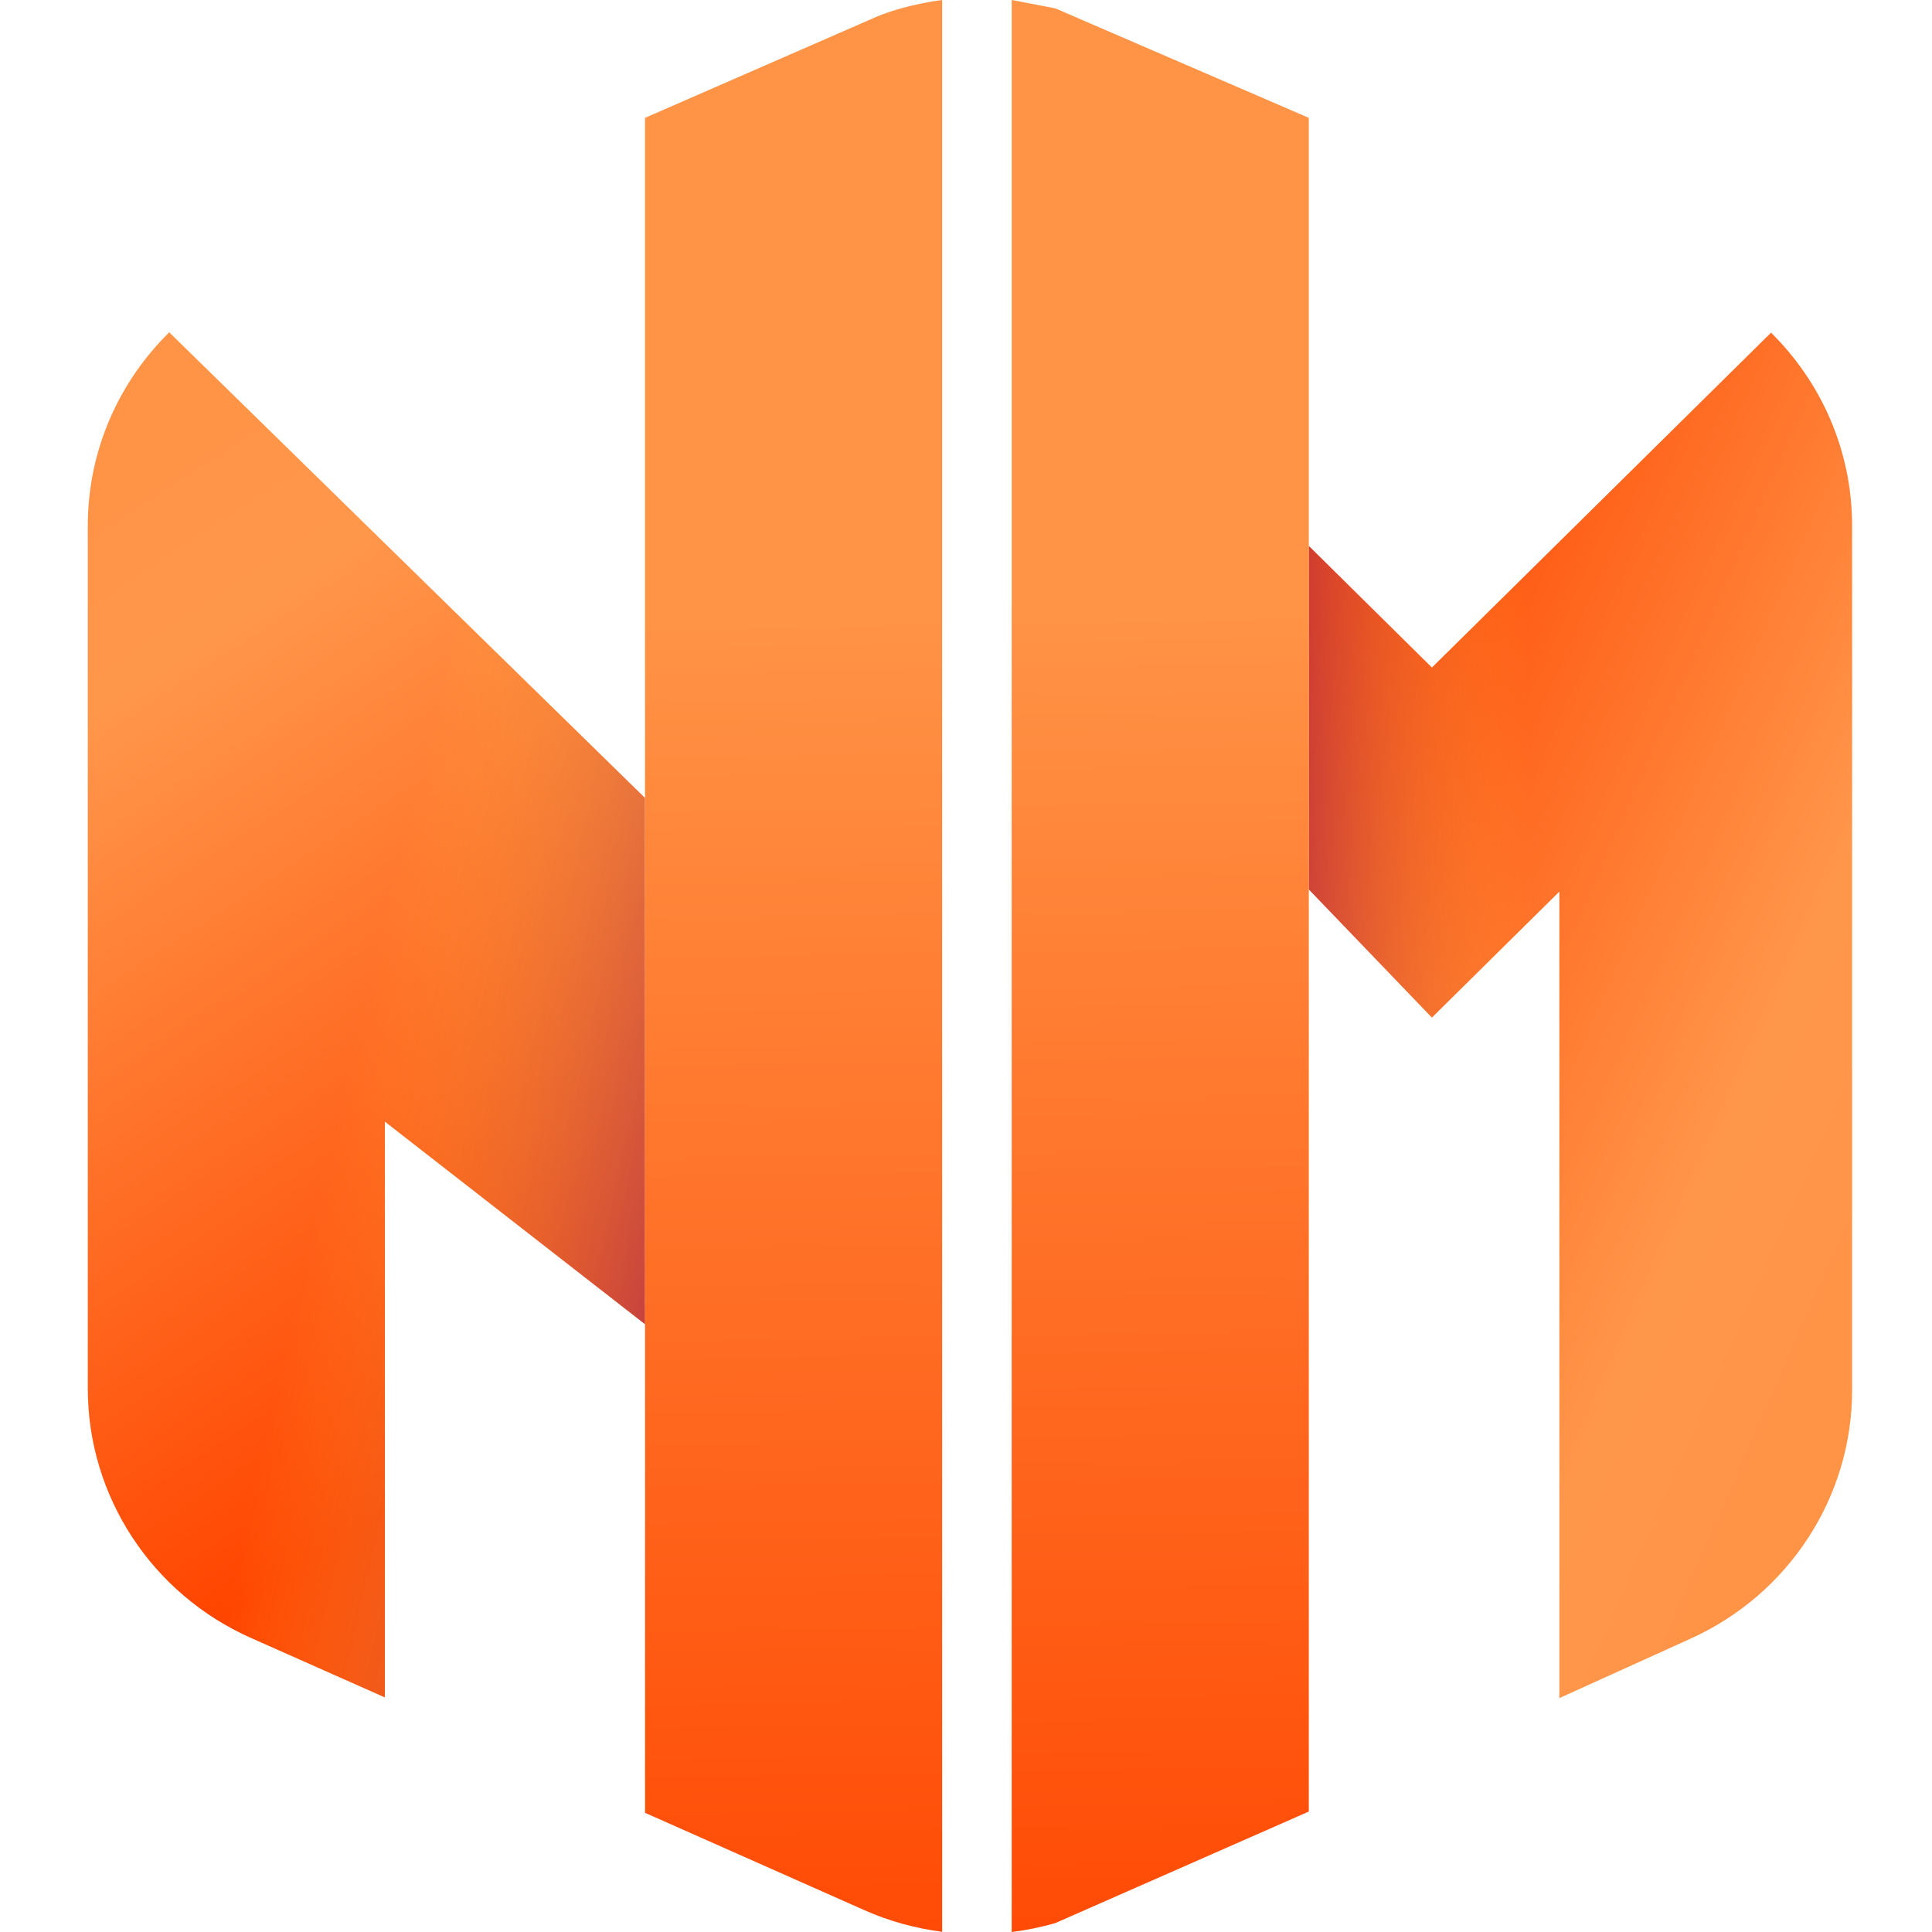
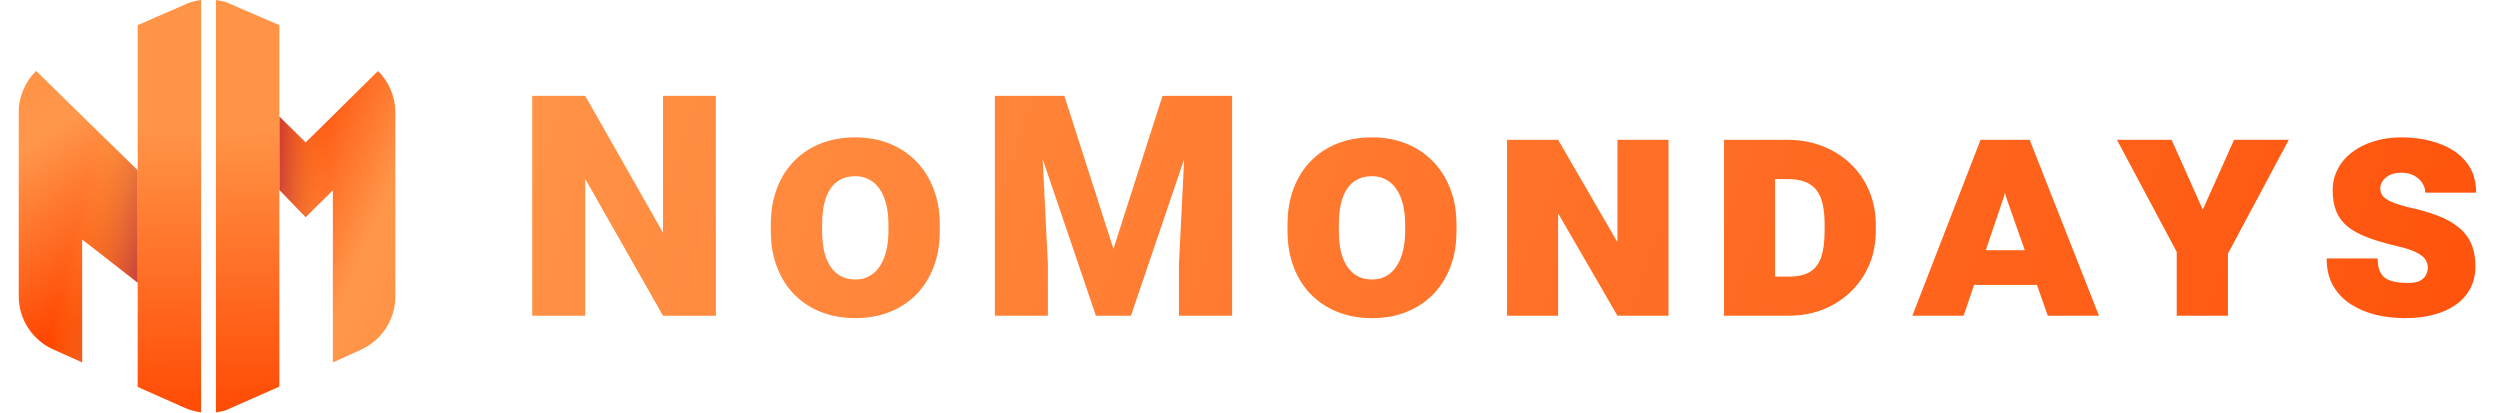
- <svg xmlns="http://www.w3.org/2000/svg" width="32" height="32" viewBox="0 0 32 32" fill="none">
-   <path d="M2.803 5.504C1.97 6.324 1.454 7.458 1.454 8.712V23C1.454 24.783 2.513 26.4 4.16 27.131L6.375 28.114V18.578L10.683 21.932V13.217L2.803 5.504Z" fill="url(#paint0_linear_1687_201)" />
-   <path opacity="0.7" d="M2.803 5.504C1.97 6.324 1.454 7.458 1.454 8.712V23C1.454 24.783 2.513 26.4 4.16 27.131L6.375 28.114V18.578L10.683 21.932V13.217L2.803 5.504Z" fill="url(#paint1_linear_1687_201)" />
-   <path d="M10.684 1.952V13.217V21.933V25.189V30.026L14.318 31.639C14.731 31.822 15.165 31.94 15.605 31.997V0C15.605 0 15.009 0.07 14.515 0.279L10.684 1.952Z" fill="url(#paint2_linear_1687_201)" />
-   <path d="M29.334 5.51L23.717 11.057L21.678 9.043V14.731L23.717 16.854L25.828 14.768V28.126L28.004 27.14C29.633 26.402 30.677 24.794 30.677 23.024V8.712C30.677 7.461 30.164 6.329 29.334 5.51Z" fill="url(#paint3_linear_1687_201)" />
-   <path opacity="0.5" d="M29.334 5.51L23.717 11.057L21.678 9.043V14.731L23.717 16.854L25.828 14.768V28.126L28.004 27.14C29.633 26.402 30.677 24.794 30.677 23.024V8.712C30.677 7.461 30.164 6.329 29.334 5.51Z" fill="url(#paint4_linear_1687_201)" />
-   <path d="M16.757 0V32C17.001 31.97 17.243 31.921 17.48 31.852L21.678 30.005V14.731V1.952L17.48 0.139C17.128 0.07 16.757 0 16.757 0Z" fill="url(#paint5_linear_1687_201)" />
+ <svg xmlns="http://www.w3.org/2000/svg" width="194" height="32" viewBox="0 0 194 32" fill="none">
+   <path d="M2.803 5.504C1.97 6.324 1.454 7.458 1.454 8.712V23C1.454 24.783 2.513 26.4 4.16 27.131L6.375 28.114V18.578L10.683 21.932V13.217L2.803 5.504Z" fill="url(#paint0_linear_1687_200)" />
+   <path opacity="0.7" d="M2.803 5.504C1.97 6.324 1.454 7.458 1.454 8.712V23C1.454 24.783 2.513 26.4 4.16 27.131L6.375 28.114V18.578L10.683 21.932V13.217L2.803 5.504Z" fill="url(#paint1_linear_1687_200)" />
+   <path d="M10.684 1.952V13.217V21.933V25.189V30.026L14.318 31.639C14.731 31.822 15.165 31.94 15.605 31.997V0C15.605 0 15.009 0.07 14.515 0.279L10.684 1.952Z" fill="url(#paint2_linear_1687_200)" />
+   <path d="M29.334 5.51L23.717 11.057L21.678 9.043V14.731L23.717 16.854L25.828 14.768V28.126L28.004 27.14C29.633 26.402 30.677 24.794 30.677 23.024V8.712C30.677 7.461 30.164 6.329 29.334 5.51Z" fill="url(#paint3_linear_1687_200)" />
+   <path opacity="0.5" d="M29.334 5.51L23.717 11.057L21.678 9.043V14.731L23.717 16.854L25.828 14.768V28.126L28.004 27.14C29.633 26.402 30.677 24.794 30.677 23.024V8.712C30.677 7.461 30.164 6.329 29.334 5.51Z" fill="url(#paint4_linear_1687_200)" />
+   <path d="M16.757 0V32C17.001 31.97 17.243 31.921 17.48 31.852L21.678 30.005V14.731V1.952L17.48 0.139C17.128 0.07 16.757 0 16.757 0Z" fill="url(#paint5_linear_1687_200)" />
+   <path d="M55.551 7.438V24.5H51.449L45.414 13.883V24.5H41.301V7.438H45.414L51.449 18.055V7.438H55.551ZM72.927 17.445V17.914C72.927 18.953 72.767 19.891 72.447 20.727C72.127 21.562 71.673 22.277 71.088 22.871C70.502 23.457 69.81 23.906 69.013 24.219C68.216 24.531 67.341 24.688 66.388 24.688C65.419 24.688 64.533 24.531 63.728 24.219C62.931 23.906 62.24 23.457 61.654 22.871C61.068 22.277 60.615 21.562 60.294 20.727C59.974 19.891 59.814 18.953 59.814 17.914V17.445C59.814 16.398 59.97 15.461 60.283 14.633C60.603 13.797 61.052 13.082 61.63 12.488C62.216 11.895 62.908 11.441 63.705 11.129C64.509 10.816 65.396 10.66 66.365 10.66C67.318 10.66 68.193 10.816 68.99 11.129C69.787 11.441 70.478 11.895 71.064 12.488C71.658 13.082 72.115 13.797 72.435 14.633C72.763 15.461 72.927 16.398 72.927 17.445ZM68.943 17.914V17.434C68.943 16.832 68.884 16.301 68.767 15.84C68.65 15.371 68.478 14.977 68.252 14.656C68.033 14.336 67.763 14.094 67.443 13.93C67.13 13.758 66.771 13.672 66.365 13.672C65.935 13.672 65.556 13.758 65.228 13.93C64.908 14.094 64.642 14.336 64.431 14.656C64.22 14.977 64.06 15.371 63.951 15.84C63.849 16.301 63.798 16.832 63.798 17.434V17.914C63.798 18.5 63.849 19.027 63.951 19.496C64.06 19.957 64.224 20.352 64.443 20.68C64.662 21.008 64.931 21.258 65.252 21.43C65.58 21.602 65.959 21.688 66.388 21.688C66.787 21.688 67.142 21.602 67.455 21.43C67.775 21.258 68.044 21.008 68.263 20.68C68.482 20.352 68.65 19.957 68.767 19.496C68.884 19.027 68.943 18.5 68.943 17.914ZM79.241 7.438H82.593L86.402 19.309L90.21 7.438H93.562L87.761 24.5H85.042L79.241 7.438ZM77.202 7.438H80.671L81.316 20.516V24.5H77.202V7.438ZM92.132 7.438H95.612V24.5H91.487V20.516L92.132 7.438ZM113.024 17.445V17.914C113.024 18.953 112.864 19.891 112.544 20.727C112.223 21.562 111.77 22.277 111.184 22.871C110.598 23.457 109.907 23.906 109.11 24.219C108.313 24.531 107.438 24.688 106.485 24.688C105.516 24.688 104.63 24.531 103.825 24.219C103.028 23.906 102.337 23.457 101.751 22.871C101.165 22.277 100.712 21.562 100.391 20.727C100.071 19.891 99.911 18.953 99.911 17.914V17.445C99.911 16.398 100.067 15.461 100.38 14.633C100.7 13.797 101.149 13.082 101.727 12.488C102.313 11.895 103.005 11.441 103.802 11.129C104.606 10.816 105.493 10.66 106.462 10.66C107.415 10.66 108.29 10.816 109.087 11.129C109.884 11.441 110.575 11.895 111.161 12.488C111.755 13.082 112.212 13.797 112.532 14.633C112.86 15.461 113.024 16.398 113.024 17.445ZM109.04 17.914V17.434C109.04 16.832 108.981 16.301 108.864 15.84C108.747 15.371 108.575 14.977 108.348 14.656C108.13 14.336 107.86 14.094 107.54 13.93C107.227 13.758 106.868 13.672 106.462 13.672C106.032 13.672 105.653 13.758 105.325 13.93C105.005 14.094 104.739 14.336 104.528 14.656C104.317 14.977 104.157 15.371 104.048 15.84C103.946 16.301 103.895 16.832 103.895 17.434V17.914C103.895 18.5 103.946 19.027 104.048 19.496C104.157 19.957 104.321 20.352 104.54 20.68C104.759 21.008 105.028 21.258 105.348 21.43C105.677 21.602 106.055 21.688 106.485 21.688C106.884 21.688 107.239 21.602 107.552 21.43C107.872 21.258 108.141 21.008 108.36 20.68C108.579 20.352 108.747 19.957 108.864 19.496C108.981 19.027 109.04 18.5 109.04 17.914ZM129.475 10.848V24.5H125.514L120.909 16.555V24.5H116.948V10.848H120.909L125.514 18.793V10.848H129.475ZM138.801 24.5H135.461L135.484 21.465H138.801C139.504 21.465 140.059 21.34 140.465 21.09C140.871 20.84 141.16 20.453 141.332 19.93C141.504 19.406 141.59 18.734 141.59 17.914V17.422C141.59 16.836 141.543 16.324 141.449 15.887C141.355 15.441 141.199 15.074 140.98 14.785C140.762 14.488 140.465 14.266 140.09 14.117C139.715 13.969 139.242 13.895 138.672 13.895H135.402V10.848H138.672C139.672 10.848 140.59 11.012 141.426 11.34C142.27 11.668 143 12.129 143.617 12.723C144.234 13.316 144.711 14.016 145.047 14.82C145.391 15.617 145.562 16.492 145.562 17.445V17.914C145.562 19.18 145.266 20.309 144.672 21.301C144.086 22.293 143.281 23.074 142.258 23.645C141.242 24.215 140.09 24.5 138.801 24.5ZM137.746 10.848V24.5H133.785V10.848H137.746ZM155.533 15.172L152.38 24.5H148.396L153.693 10.848H156.435L155.533 15.172ZM158.908 24.5L155.638 15.195L154.713 10.848H157.502L162.88 24.5H158.908ZM158.955 19.414V22.109H151.677V19.414H158.955ZM170.191 17.926L173.366 10.848H177.609L172.64 20.141H170.577L170.191 17.926ZM168.515 10.848L171.714 18.008L171.28 20.141H169.23L164.273 10.848H168.515ZM172.886 18.043V24.5H168.913V18.043H172.886ZM188.399 20.773C188.399 20.578 188.356 20.402 188.27 20.246C188.192 20.082 188.063 19.938 187.884 19.812C187.704 19.68 187.462 19.555 187.157 19.438C186.86 19.32 186.493 19.211 186.055 19.109C185.149 18.898 184.376 18.672 183.735 18.43C183.095 18.188 182.575 17.906 182.177 17.586C181.778 17.258 181.485 16.867 181.298 16.414C181.11 15.953 181.016 15.406 181.016 14.773C181.016 14.164 181.149 13.609 181.415 13.109C181.68 12.602 182.052 12.168 182.528 11.809C183.012 11.441 183.575 11.16 184.216 10.965C184.864 10.762 185.567 10.66 186.325 10.66C187.434 10.66 188.427 10.824 189.302 11.152C190.184 11.473 190.88 11.949 191.387 12.582C191.895 13.215 192.149 14.004 192.149 14.949H188.2C188.2 14.684 188.122 14.434 187.966 14.199C187.817 13.965 187.606 13.773 187.333 13.625C187.059 13.477 186.731 13.402 186.348 13.402C185.966 13.402 185.653 13.469 185.411 13.602C185.169 13.734 184.989 13.895 184.872 14.082C184.762 14.262 184.708 14.434 184.708 14.598C184.708 14.77 184.743 14.926 184.813 15.066C184.884 15.199 185.001 15.324 185.165 15.441C185.329 15.551 185.544 15.656 185.809 15.758C186.083 15.859 186.415 15.961 186.805 16.062C187.704 16.25 188.485 16.473 189.149 16.73C189.813 16.98 190.36 17.285 190.79 17.645C191.227 17.996 191.552 18.418 191.762 18.91C191.981 19.402 192.091 19.98 192.091 20.645C192.091 21.293 191.962 21.867 191.704 22.367C191.446 22.867 191.075 23.289 190.591 23.633C190.114 23.977 189.54 24.238 188.868 24.418C188.196 24.598 187.446 24.688 186.618 24.688C185.876 24.688 185.141 24.605 184.415 24.441C183.696 24.27 183.044 24 182.458 23.633C181.88 23.266 181.415 22.789 181.063 22.203C180.72 21.609 180.548 20.895 180.548 20.059H184.509C184.509 20.395 184.548 20.684 184.626 20.926C184.712 21.168 184.845 21.367 185.024 21.523C185.212 21.672 185.458 21.781 185.762 21.852C186.067 21.922 186.438 21.957 186.876 21.957C187.305 21.957 187.63 21.891 187.848 21.758C188.067 21.617 188.212 21.457 188.282 21.277C188.36 21.09 188.399 20.922 188.399 20.773Z" fill="url(#paint6_linear_1687_200)" />
  <defs>
-     <linearGradient id="paint0_linear_1687_201" x1="9.068" y1="23.237" x2="-0.056" y2="9.379" gradientUnits="userSpaceOnUse">
+     <linearGradient id="paint0_linear_1687_200" x1="9.068" y1="23.237" x2="-0.056" y2="9.379" gradientUnits="userSpaceOnUse">
      <stop stop-color="#FF4500" />
      <stop offset="0.826" stop-color="#FF974B" />
      <stop offset="1" stop-color="#FF9447" />
    </linearGradient>
-     <linearGradient id="paint1_linear_1687_201" x1="11.983" y1="18.465" x2="1.989" y2="16.17" gradientUnits="userSpaceOnUse">
+     <linearGradient id="paint1_linear_1687_200" x1="11.983" y1="18.465" x2="1.989" y2="16.17" gradientUnits="userSpaceOnUse">
      <stop offset="0.001" stop-color="#A03460" />
      <stop offset="0.605" stop-color="#FFCE47" stop-opacity="0" />
    </linearGradient>
-     <linearGradient id="paint2_linear_1687_201" x1="13.433" y1="33.786" x2="13.03" y2="9.948" gradientUnits="userSpaceOnUse">
+     <linearGradient id="paint2_linear_1687_200" x1="13.433" y1="33.786" x2="13.03" y2="9.948" gradientUnits="userSpaceOnUse">
      <stop stop-color="#FF4500" />
      <stop offset="1" stop-color="#FF9447" />
    </linearGradient>
-     <linearGradient id="paint3_linear_1687_201" x1="20.178" y1="13.647" x2="31.788" y2="18.745" gradientUnits="userSpaceOnUse">
+     <linearGradient id="paint3_linear_1687_200" x1="20.178" y1="13.647" x2="31.788" y2="18.745" gradientUnits="userSpaceOnUse">
      <stop stop-color="#FF4500" />
      <stop offset="0.773" stop-color="#FF974B" />
      <stop offset="1" stop-color="#FF9447" />
    </linearGradient>
-     <linearGradient id="paint4_linear_1687_201" x1="27.78" y1="16.814" x2="21.763" y2="16.919" gradientUnits="userSpaceOnUse">
+     <linearGradient id="paint4_linear_1687_200" x1="27.78" y1="16.814" x2="21.763" y2="16.919" gradientUnits="userSpaceOnUse">
      <stop offset="0.395" stop-color="#FFCE47" stop-opacity="0" />
      <stop offset="0.999" stop-color="#A03460" />
    </linearGradient>
-     <linearGradient id="paint5_linear_1687_201" x1="19.445" y1="33.684" x2="19.043" y2="9.847" gradientUnits="userSpaceOnUse">
+     <linearGradient id="paint5_linear_1687_200" x1="19.445" y1="33.684" x2="19.043" y2="9.847" gradientUnits="userSpaceOnUse">
      <stop stop-color="#FF4500" />
      <stop offset="1" stop-color="#FF9447" />
    </linearGradient>
+     <linearGradient id="paint6_linear_1687_200" x1="40" y1="1.5" x2="186.609" y2="53.287" gradientUnits="userSpaceOnUse">
+       <stop stop-color="#FF9447" />
+       <stop offset="1" stop-color="#FF510B" />
+     </linearGradient>
  </defs>
</svg>
